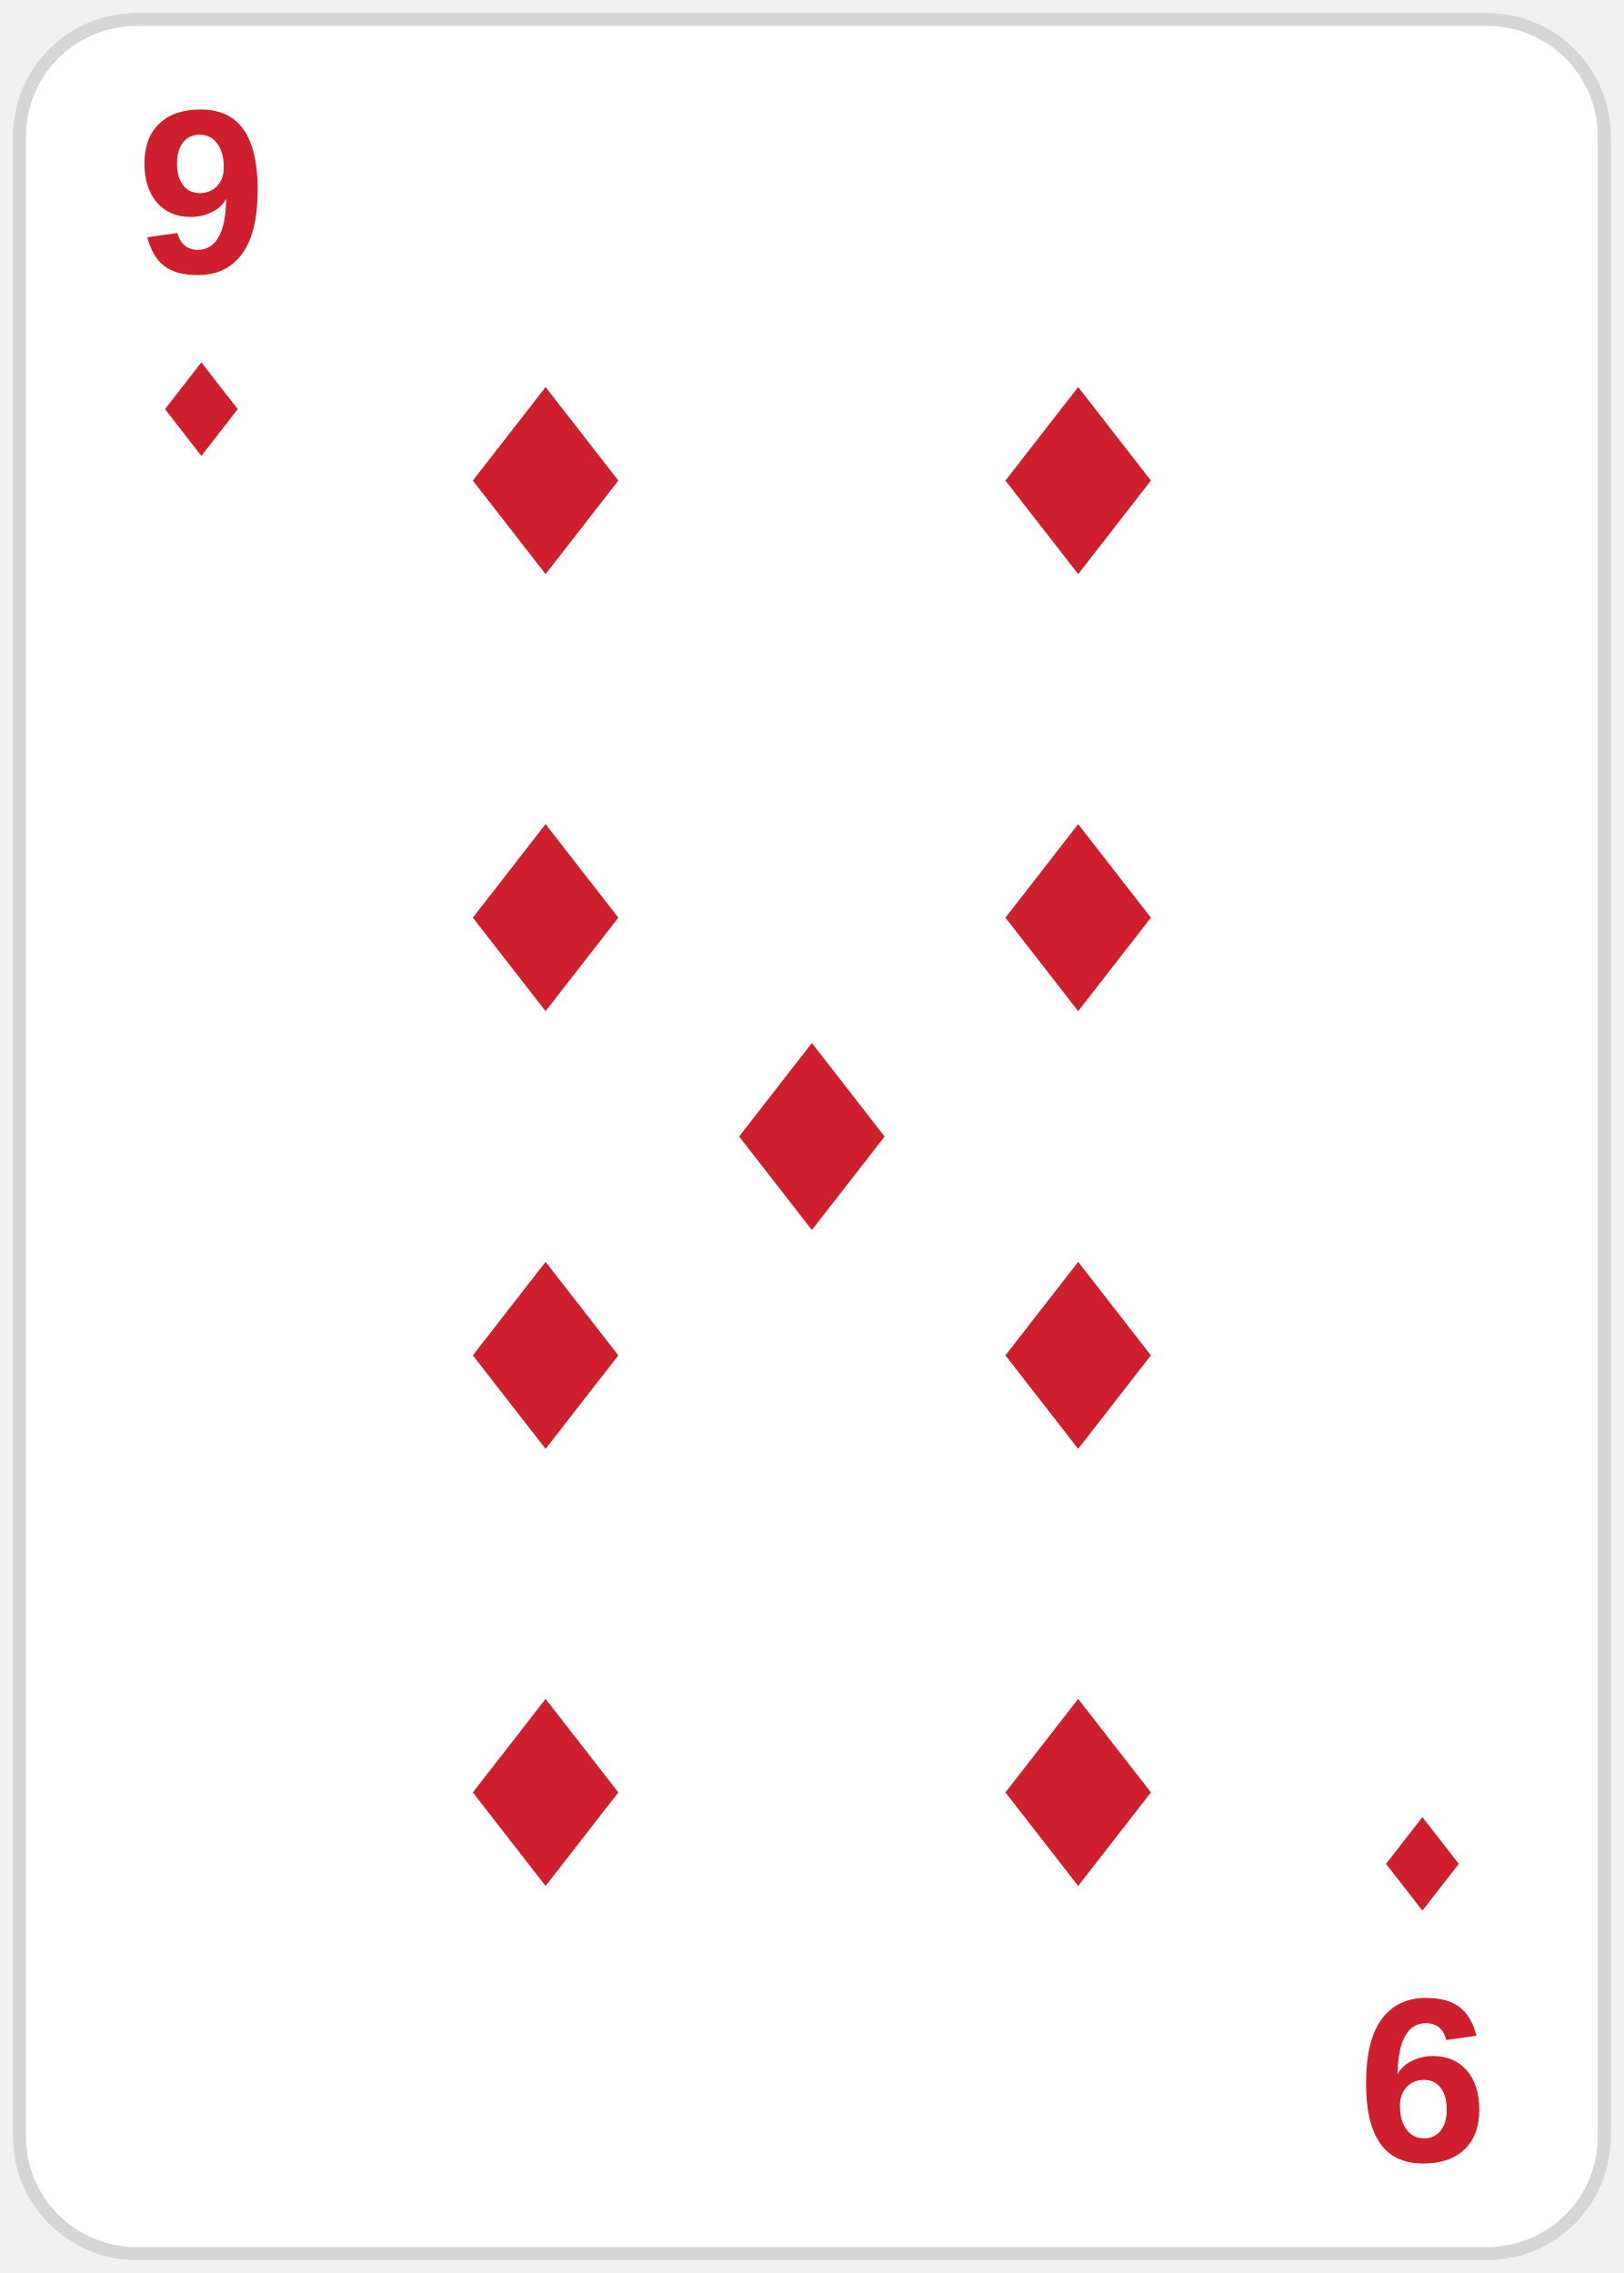
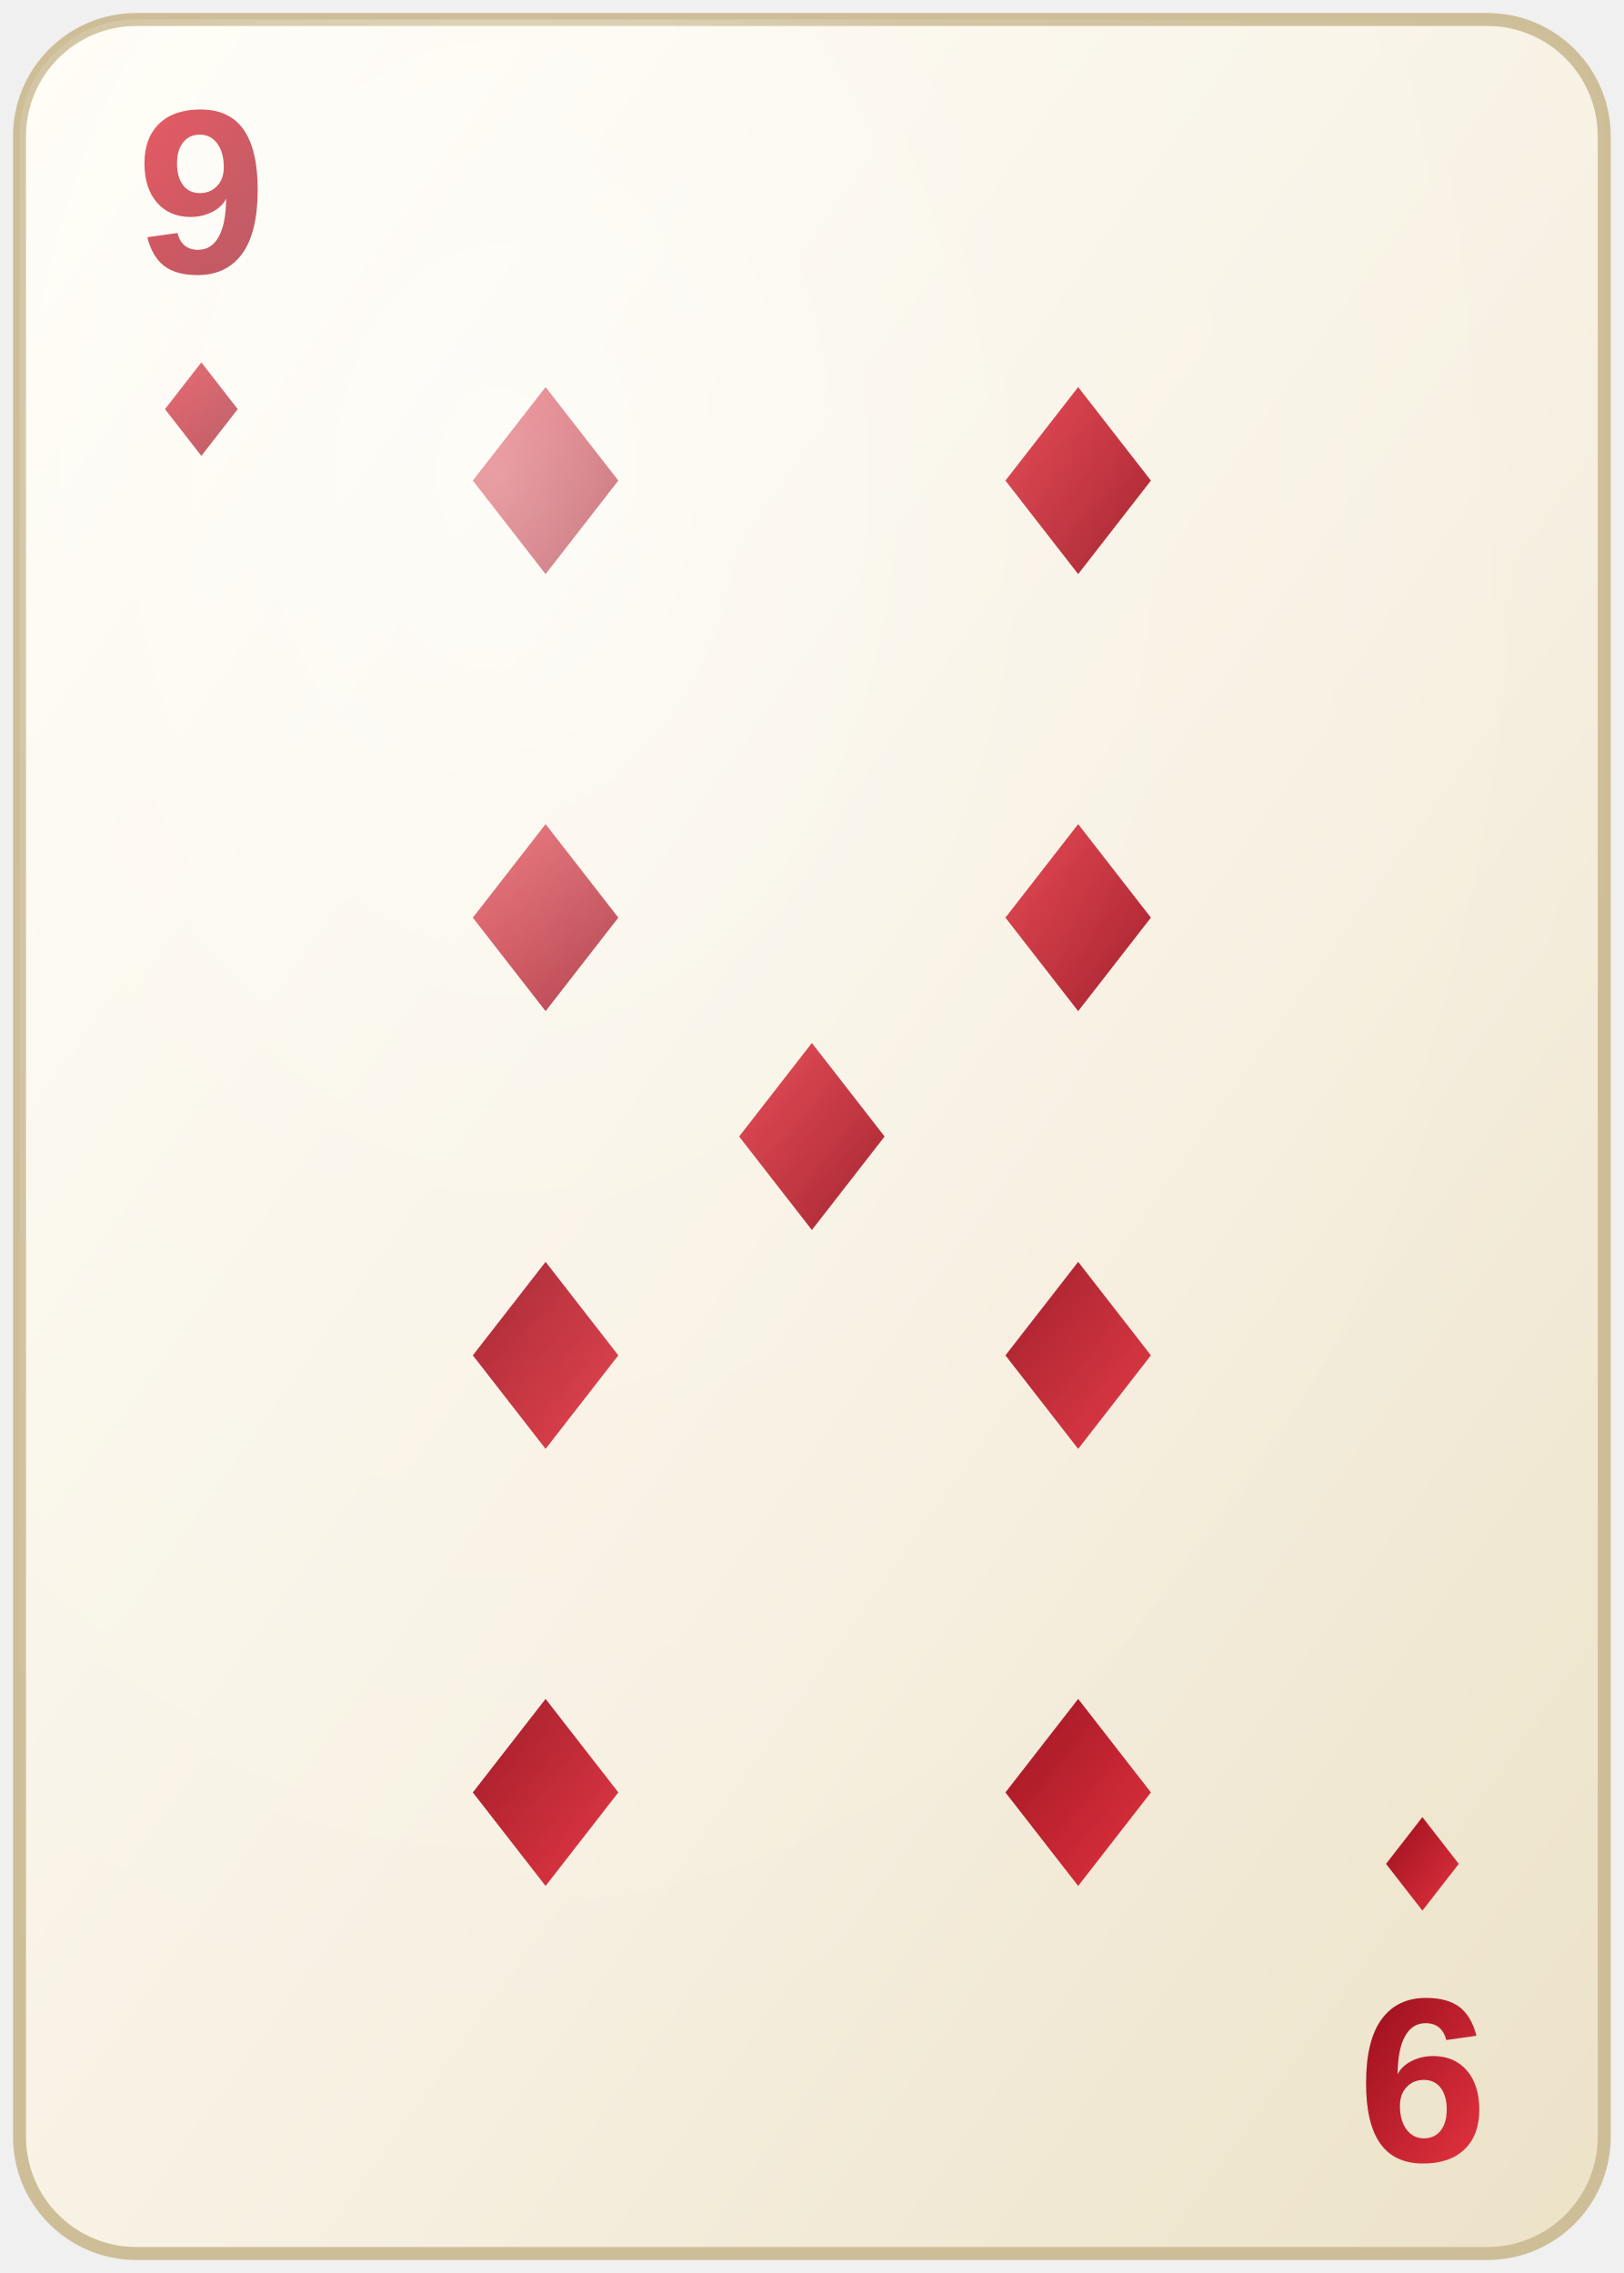
<svg xmlns="http://www.w3.org/2000/svg" viewBox="0 0 250 350" width="250" height="350">
-   <rect x="3" y="3" width="244" height="344" rx="18" fill="#ffffff" stroke="#d6d6d6" stroke-width="2" />
+   <defs>
+     <linearGradient id="faceGrad" x1="0%" y1="0%" x2="100%" y2="100%">
+       <stop offset="0%" stop-color="#fffdf6" />
+       <stop offset="55%" stop-color="#f7f1e3" />
+       <stop offset="100%" stop-color="#ece2c8" />
+     </linearGradient>
+     <radialGradient id="sheenGrad" cx="30%" cy="20%" r="75%">
+       <stop offset="0%" stop-color="#ffffff" stop-opacity="0.55" />
+       <stop offset="45%" stop-color="#ffffff" stop-opacity="0.12" />
+       <stop offset="100%" stop-color="#ffffff" stop-opacity="0" />
+     </radialGradient>
+     <linearGradient id="redInk" x1="0%" y1="0%" x2="100%" y2="100%">
+       <stop offset="0%" stop-color="#e2333f" />
+       <stop offset="100%" stop-color="#9c0f1d" />
+     </linearGradient>
+     <linearGradient id="blackInk" x1="0%" y1="0%" x2="100%" y2="100%">
+       <stop offset="0%" stop-color="#3c3c3c" />
+       <stop offset="100%" stop-color="#050505" />
+     </linearGradient>
+   </defs>
+   <rect x="3" y="3" width="244" height="344" rx="18" fill="url(#faceGrad)" stroke="#cdbe98" stroke-width="2" />
  <g transform="translate(31,42)">
-     <text x="0" y="0" text-anchor="middle" font-family="Arial, sans-serif" font-weight="700" font-size="36" fill="#cf1f2d">9</text>
-     <g transform="translate(0,21) scale(0.8)" fill="#cf1f2d">
+     <text x="0" y="0" text-anchor="middle" font-family="Arial, sans-serif" font-weight="700" font-size="36" fill="url(#redInk)">9</text>
+     <g transform="translate(0,21) scale(0.8)" fill="url(#redInk)">
      <path d="M0 -9 L 7 0 L 0 9 L -7 0 Z" />
    </g>
  </g>
  <g transform="translate(219,308) rotate(180)">
-     <text x="0" y="0" text-anchor="middle" font-family="Arial, sans-serif" font-weight="700" font-size="36" fill="#cf1f2d">9</text>
-     <g transform="translate(0,21) scale(0.8)" fill="#cf1f2d">
+     <text x="0" y="0" text-anchor="middle" font-family="Arial, sans-serif" font-weight="700" font-size="36" fill="url(#redInk)">9</text>
+     <g transform="translate(0,21) scale(0.8)" fill="url(#redInk)">
      <path d="M0 -9 L 7 0 L 0 9 L -7 0 Z" />
    </g>
  </g>
-   <g transform="translate(84.0,74.0) scale(1.6)" fill="#cf1f2d">
+   <g transform="translate(84.0,74.0) scale(1.6)" fill="url(#redInk)">
    <path d="M0 -9 L 7 0 L 0 9 L -7 0 Z" />
  </g>
-   <g transform="translate(166.0,74.0) scale(1.6)" fill="#cf1f2d">
+   <g transform="translate(166.0,74.0) scale(1.6)" fill="url(#redInk)">
    <path d="M0 -9 L 7 0 L 0 9 L -7 0 Z" />
  </g>
-   <g transform="translate(84.0,141.3) scale(1.6)" fill="#cf1f2d">
+   <g transform="translate(84.0,141.3) scale(1.6)" fill="url(#redInk)">
    <path d="M0 -9 L 7 0 L 0 9 L -7 0 Z" />
  </g>
-   <g transform="translate(166.0,141.3) scale(1.6)" fill="#cf1f2d">
+   <g transform="translate(166.0,141.3) scale(1.6)" fill="url(#redInk)">
    <path d="M0 -9 L 7 0 L 0 9 L -7 0 Z" />
  </g>
-   <g transform="translate(125.0,175.0) scale(1.6)" fill="#cf1f2d">
+   <g transform="translate(125.0,175.0) scale(1.6)" fill="url(#redInk)">
    <path d="M0 -9 L 7 0 L 0 9 L -7 0 Z" />
  </g>
-   <g transform="translate(84.0,208.7) scale(1.6) rotate(180)" fill="#cf1f2d">
+   <g transform="translate(84.0,208.7) scale(1.6) rotate(180)" fill="url(#redInk)">
    <path d="M0 -9 L 7 0 L 0 9 L -7 0 Z" />
  </g>
-   <g transform="translate(166.0,208.7) scale(1.6) rotate(180)" fill="#cf1f2d">
+   <g transform="translate(166.0,208.7) scale(1.6) rotate(180)" fill="url(#redInk)">
    <path d="M0 -9 L 7 0 L 0 9 L -7 0 Z" />
  </g>
-   <g transform="translate(84.0,276.0) scale(1.6) rotate(180)" fill="#cf1f2d">
+   <g transform="translate(84.0,276.0) scale(1.6) rotate(180)" fill="url(#redInk)">
    <path d="M0 -9 L 7 0 L 0 9 L -7 0 Z" />
  </g>
-   <g transform="translate(166.0,276.0) scale(1.6) rotate(180)" fill="#cf1f2d">
+   <g transform="translate(166.0,276.0) scale(1.6) rotate(180)" fill="url(#redInk)">
    <path d="M0 -9 L 7 0 L 0 9 L -7 0 Z" />
  </g>
+   <rect x="3" y="3" width="244" height="344" rx="18" fill="url(#sheenGrad)" />
</svg>
